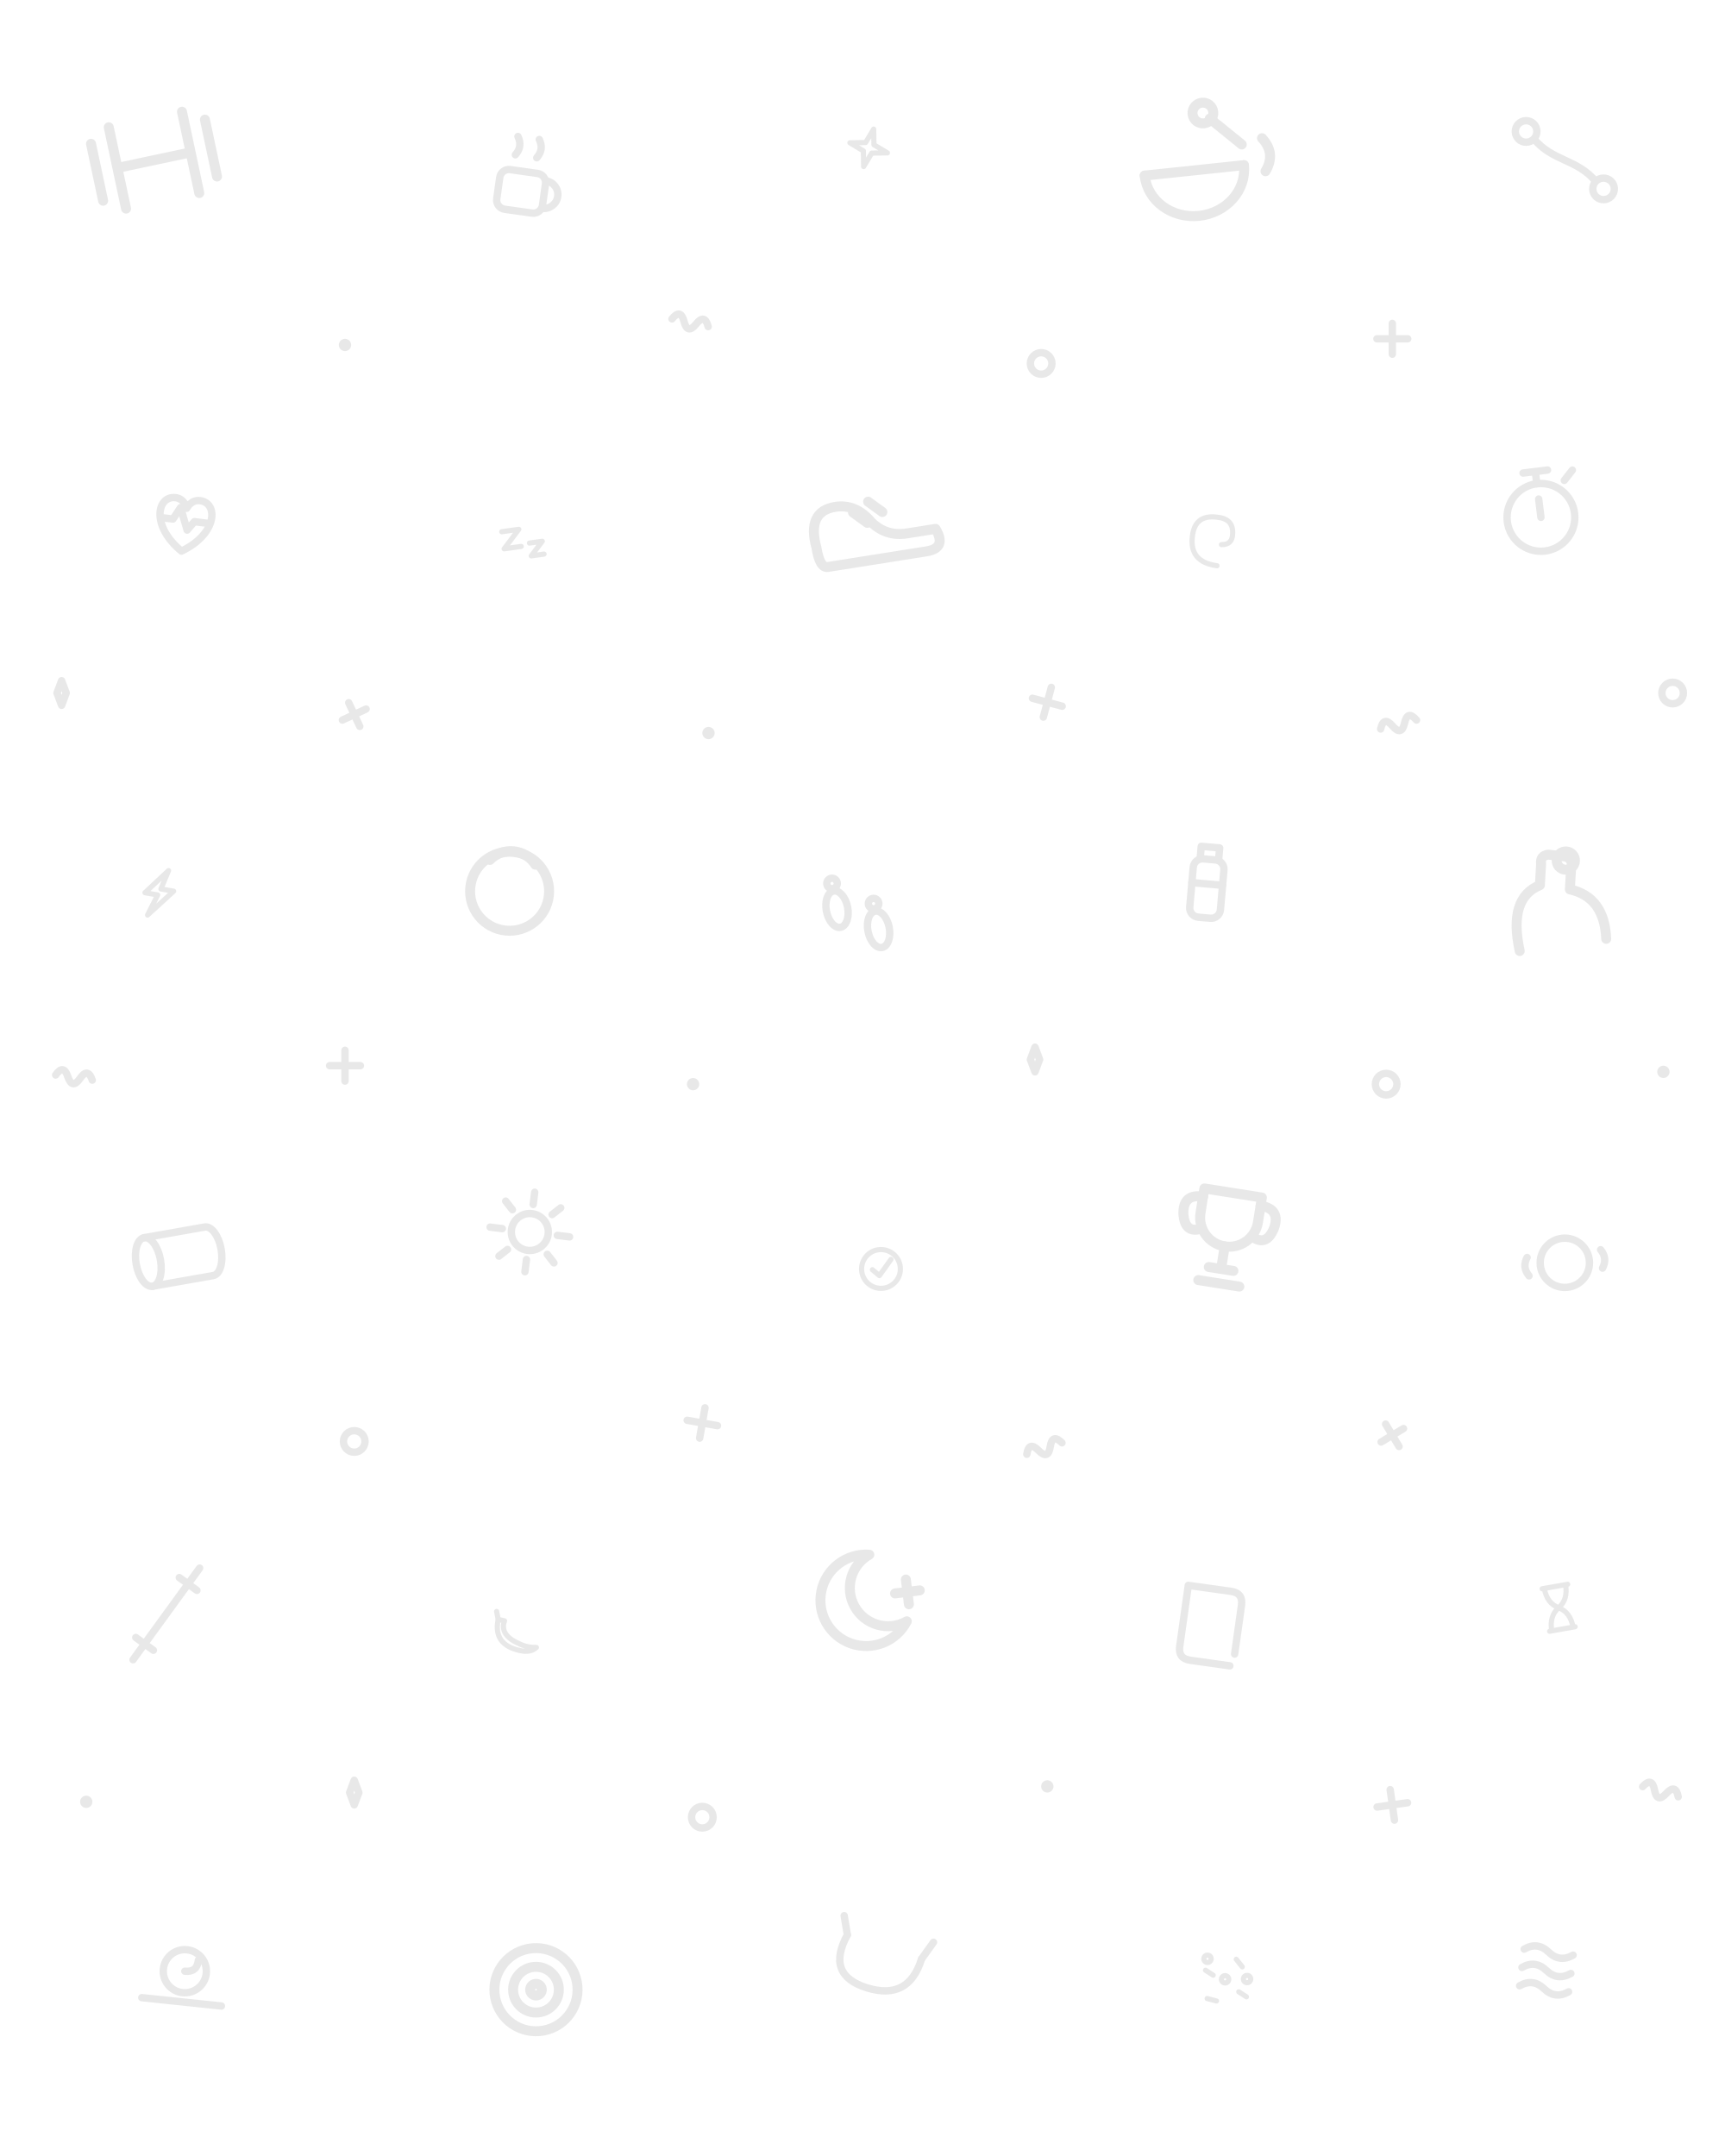
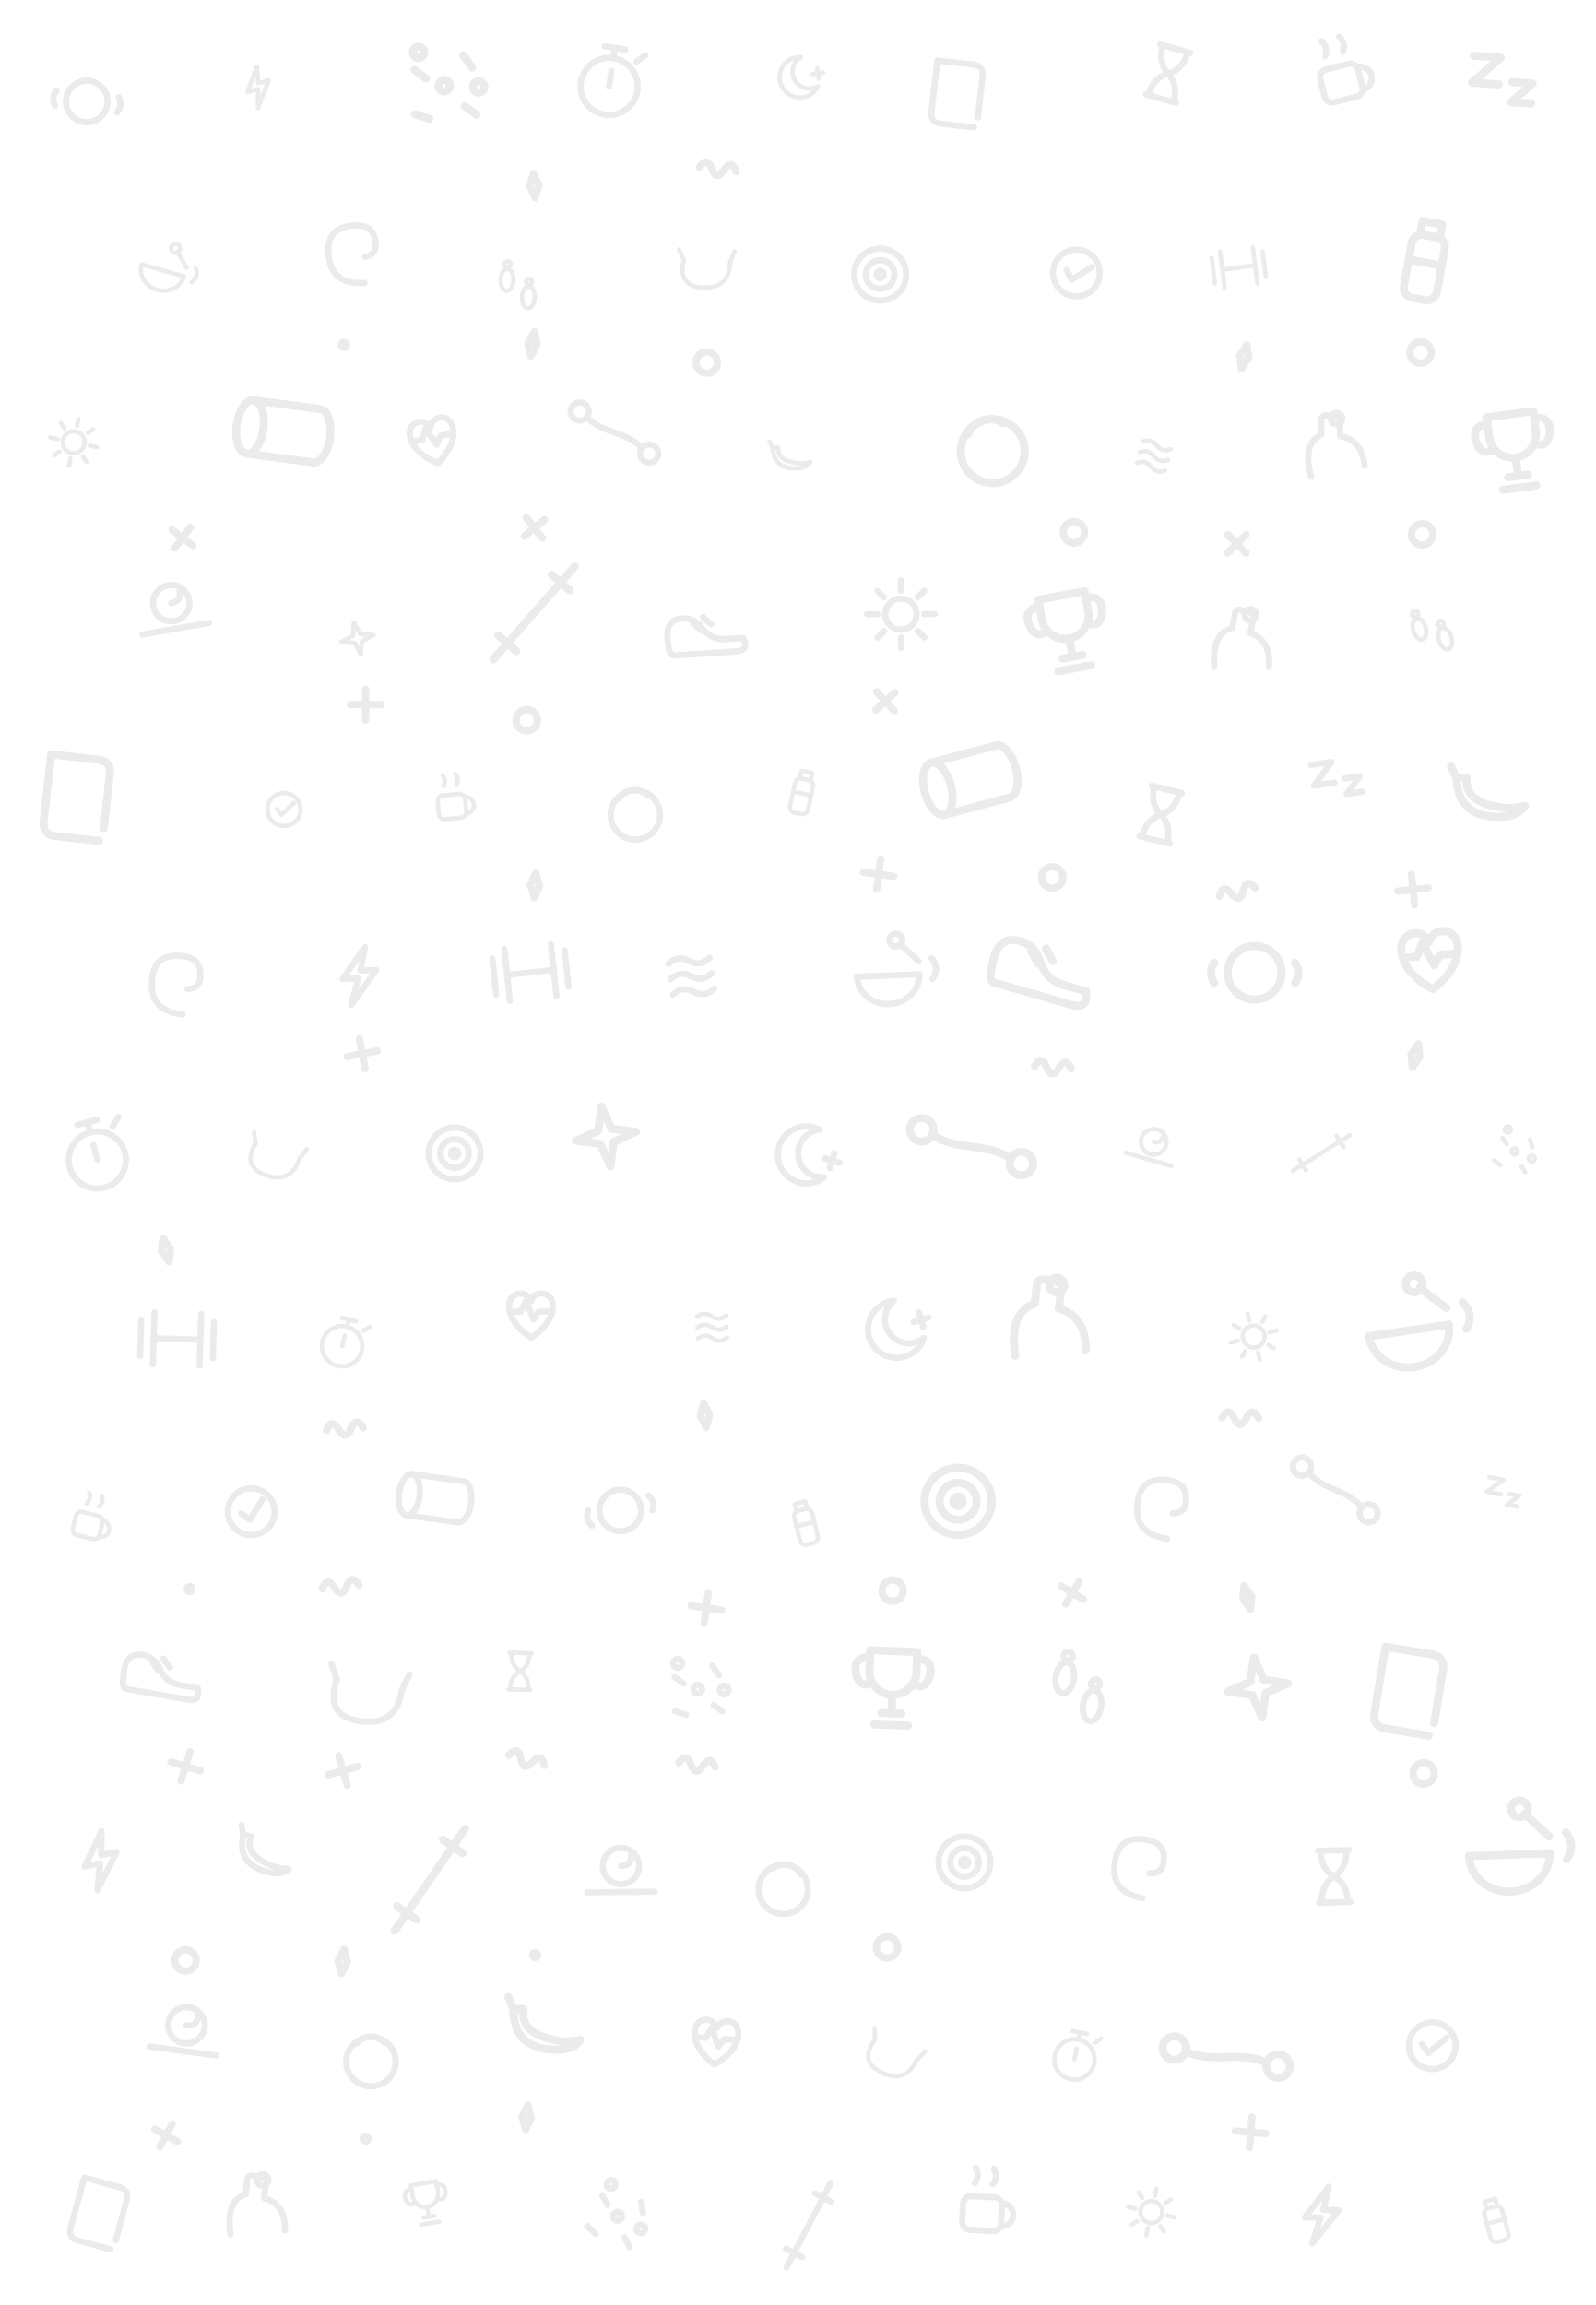
- <svg xmlns="http://www.w3.org/2000/svg" viewBox="0 0 560 700" width="560" height="700">
-   <g fill="none" stroke="#828282" stroke-width="2.4" stroke-linecap="round" stroke-linejoin="round" opacity="0.18">
-     <g transform="translate(50 52) rotate(-12) scale(1.35)">
-       <path d="M-14 -7 v14 M-9 -10 v20 M9 -10 v20 M14 -7 v14 M-9 0 h18" />
-     </g>
-     <g transform="translate(172 60) rotate(8)">
+ <svg xmlns="http://www.w3.org/2000/svg" viewBox="0 0 522 754" width="522" height="754">
+   <g fill="none" stroke="#828282" stroke-width="2.4" stroke-linecap="round" stroke-linejoin="round" opacity="0.16">
+     <g transform="translate(28.4 33.2) rotate(6.1) scale(0.85)">
+       <circle r="8" />
+       <path d="M-12 -3 q-2 3 0 6 M12 -3 q2 3 0 6" />
+     </g>
+     <g transform="translate(84.8 28.4) rotate(-16.7) scale(0.6)">
+       <path d="M2 -11 l-9 12 h6 l-3 10 l10 -13 h-6 z" />
+     </g>
+     <g transform="translate(145.7 30.2) rotate(-9.2) scale(1.1)">
+       <path d="M-8 -8 l3 3 M7 -10 l2 4 M-10 5 l4 2 M8 8 l-3 -3" />
+       <circle cx="0" cy="-2" r="1.7" />
+       <circle cx="10" cy="0" r="1.7" />
+       <circle cx="-6" cy="-13" r="1.7" />
+     </g>
+     <g transform="translate(199.5 26.6) rotate(8.6) scale(0.85)">
+       <circle cx="0" cy="2" r="11" />
+       <path d="M0 2 v-6 M0 -13 v4 M-4 -13 h8 M9 -9 l3 -3" />
+     </g>
+     <g transform="translate(261.1 25.5) rotate(-7.8) scale(0.6)">
+       <path d="M3 -11 a11 11 0 1 0 7 17 a9 9 0 0 1 -7 -17" />
+       <path d="M11 -4 v6 M8 -1 h6" />
+     </g>
+     <g transform="translate(313.9 30.9) rotate(6.5) scale(0.85)">
+       <path d="M-10 -12 h14 q4 0 4 4 v16 M-10 -12 v20 q0 4 4 4 h13" />
+     </g>
+     <g transform="translate(382.1 24.1) rotate(16.0) scale(0.85)">
+       <path d="M-6 -10 h12 M-6 10 h12 M-5 -10 q0 7 5 10 q-5 3 -5 10 M5 -10 q0 7 -5 10 q5 3 5 10" />
+     </g>
+     <g transform="translate(440.3 24.6) rotate(-14.0) scale(0.85)">
      <rect x="-10" y="-4" width="15" height="13" rx="3" />
      <path d="M5 -2 a4.5 4.5 0 0 1 0 9" />
      <path d="M-6 -9 q2 -3 0 -6 M1 -9 q2 -3 0 -6" />
    </g>
-     <g transform="translate(282 48) rotate(15) scale(0.7)">
-       <path d="M0 -9 L2 -2 L9 0 L2 2 L0 9 L-2 2 L-9 0 L-2 -2 Z" />
-     </g>
-     <g transform="translate(388 58) rotate(-6) scale(1.35)">
+     <g transform="translate(491.3 28.8) rotate(4.0) scale(1.1)">
+       <path d="M-9 -9 h8 l-8 8 h8" />
+       <path d="M3 -2 h6 l-6 6 h6" />
+     </g>
+     <g transform="translate(52.9 89.6) rotate(15.7) scale(0.6)">
      <path d="M-12 -2 h24" />
      <path d="M-12 -2 a12 11 0 0 0 24 0" />
      <path d="M5 -14 l7 7" />
      <circle cx="3.5" cy="-15.5" r="2.5" />
      <path d="M17 -8 q3 4 0 8" />
    </g>
-     <g transform="translate(508 52) rotate(10)">
-       <circle cx="-14" cy="-7" r="3.5" />
-       <circle cx="14" cy="7" r="3.5" />
-       <path d="M-11 -5 C -4 1 4 -1 11 5" />
-     </g>
-     <g transform="translate(60 170) rotate(7)">
-       <path d="M0 9 C -11 2 -10 -8 -4 -8 C -1 -8 0 -5 0 -5 C 0 -5 1 -8 4 -8 C 10 -8 11 2 0 9 Z" />
-       <path d="M-8 -1 h4 l2 -4 l3 7 l2 -3 h4" />
-     </g>
-     <g transform="translate(170 178) rotate(-8) scale(0.7)">
-       <path d="M-9 -9 h8 l-8 8 h8" />
-       <path d="M3 -2 h6 l-6 6 h6" />
-     </g>
-     <g transform="translate(284 168) rotate(-9) scale(1.35)">
-       <path d="M-15 5 q-1 -9 6 -9 q5 0 8 5 q3 4 8 4 h7 q2 5 -3 5 h-24 q-2 0 -2 -5" />
-       <path d="M-5 -2 l3 3 M-1 -4 l3 3" />
-     </g>
-     <g transform="translate(396 176) rotate(12) scale(0.7)">
+     <g transform="translate(118.5 83.2) rotate(0.7) scale(0.85)">
      <path d="M1 1 q5 -1 4 -6 q-1 -7 -9 -6 q-10 1 -9 11 q1 12 14 11" />
    </g>
-     <g transform="translate(500 166) rotate(-7)">
-       <circle cx="0" cy="2" r="11" />
-       <path d="M0 2 v-6 M0 -13 v4 M-4 -13 h8 M9 -9 l3 -3" />
-     </g>
-     <g transform="translate(52 290) rotate(10) scale(0.7)">
-       <path d="M2 -11 l-9 12 h6 l-3 10 l10 -13 h-6 z" />
-     </g>
-     <g transform="translate(166 284) rotate(6) scale(1.35)">
-       <circle cy="4" r="9.5" />
-       <path d="M-5.5 -3 a 7 7 0 0 1 11 0" />
-     </g>
-     <g transform="translate(278 296) rotate(-11)">
+     <g transform="translate(169.4 92.9) rotate(2.3) scale(0.6)">
      <ellipse cx="-6" cy="-2" rx="3.5" ry="6" />
      <circle cx="-6" cy="-10.5" r="1.7" />
      <ellipse cx="6" cy="7" rx="3.5" ry="6" />
      <circle cx="6" cy="-1.5" r="1.7" />
    </g>
-     <g transform="translate(392 286) rotate(5)">
+     <g transform="translate(231.2 87.9) rotate(-5.9) scale(0.6)">
+       <path d="M-12 -6 q-5 14 9 16 q14 2 16 -12" />
+       <path d="M-12 -6 l-2 -6 M13 -2 l3 -6" />
+     </g>
+     <g transform="translate(287.9 89.8) rotate(-7.4) scale(0.85)">
+       <circle r="10" />
+       <circle r="5.5" />
+       <circle r="1.4" />
+     </g>
+     <g transform="translate(352.1 89.3) rotate(17.8) scale(0.85)">
+       <circle r="9" />
+       <path d="M-4 0 l3 3 l6 -7" />
+     </g>
+     <g transform="translate(405.2 87.5) rotate(-7.3) scale(0.6)">
+       <path d="M-14 -7 v14 M-9 -10 v20 M9 -10 v20 M14 -7 v14 M-9 0 h18" />
+     </g>
+     <g transform="translate(466.4 84.8) rotate(10.3) scale(1.1)">
      <rect x="-5" y="-7" width="10" height="19" rx="3" />
      <path d="M-3 -7 v-4 h6 v4 M-5 1 h10" />
    </g>
-     <g transform="translate(506 292) rotate(-8) scale(1.35)">
+     <g transform="translate(24.1 144.7) rotate(11.6) scale(0.6)">
+       <circle r="6" />
+       <path d="M0 -13 v4 M0 9 v4 M-13 0 h4 M9 0 h4 M-9 -9 l2.5 2.5 M6.5 6.5 l2.5 2.5 M-9 9 l2.5 -2.5 M6.5 -6.5 l2.5 -2.5" />
+     </g>
+     <g transform="translate(92.7 141.1) rotate(7.5) scale(1.1)">
+       <ellipse cx="-10" cy="0" rx="4" ry="8" />
+       <path d="M-10 -8 h20 a4 8 0 0 1 0 16 h-20" />
+     </g>
+     <g transform="translate(141.7 144.0) rotate(-12.1) scale(0.85)">
+       <path d="M0 9 C -11 2 -10 -8 -4 -8 C -1 -8 0 -5 0 -5 C 0 -5 1 -8 4 -8 C 10 -8 11 2 0 9 Z" />
+       <path d="M-8 -1 h4 l2 -4 l3 7 l2 -3 h4" />
+     </g>
+     <g transform="translate(201.0 141.5) rotate(4.6) scale(0.85)">
+       <circle cx="-14" cy="-7" r="3.5" />
+       <circle cx="14" cy="7" r="3.5" />
+       <path d="M-11 -5 C -4 1 4 -1 11 5" />
+     </g>
+     <g transform="translate(258.9 148.5) rotate(-3.9) scale(0.6)">
+       <path d="M-10 -4 q0 12 13 12 q5 0 7 -3 q-4 1 -8 0 q-10 -2 -9 -9 z" />
+       <path d="M-10 -4 l-1.5 -3.5" />
+     </g>
+     <g transform="translate(323.4 143.4) rotate(-17.7) scale(1.1)">
+       <circle cy="4" r="9.5" />
+       <path d="M-5.5 -3 a 7 7 0 0 1 11 0" />
+     </g>
+     <g transform="translate(378.6 149.5) rotate(14.7) scale(0.6)">
+       <path d="M-10 -6 q4 -3 8 0 t8 0 M-10 0 q4 -3 8 0 t8 0 M-10 6 q4 -3 8 0 t8 0" />
+     </g>
+     <g transform="translate(436.2 144.9) rotate(-11.4) scale(0.85)">
      <path d="M-11 11 q-1 -13 7 -15 l1 -5 q0 -2 2 -2 l4 1 q2 1 1 3 l-1 5 q8 3 7 13" />
      <circle cx="3" cy="-9" r="2.2" />
    </g>
-     <g transform="translate(58 408) rotate(-10)">
-       <ellipse cx="-10" cy="0" rx="4" ry="8" />
-       <path d="M-10 -8 h20 a4 8 0 0 1 0 16 h-20" />
-     </g>
-     <g transform="translate(172 400) rotate(7)">
-       <circle r="6" />
-       <path d="M0 -13 v4 M0 9 v4 M-13 0 h4 M9 0 h4 M-9 -9 l2.5 2.5 M6.5 6.5 l2.5 2.5 M-9 9 l2.5 -2.5 M6.5 -6.5 l2.5 -2.5" />
-     </g>
-     <g transform="translate(286 412) rotate(-5) scale(0.7)">
-       <circle r="9" />
-       <path d="M-4 0 l3 3 l6 -7" />
-     </g>
-     <g transform="translate(398 402) rotate(9) scale(1.35)">
+     <g transform="translate(495.5 147.5) rotate(-7.5) scale(1.1)">
      <path d="M-7 -11 h14 v6 a7 7 0 0 1 -14 0 z" />
      <path d="M-7 -9 q-5 0 -4 5 q1 4 4 3 M7 -9 q5 0 4 5 q-1 4 -4 3" />
      <path d="M0 2 v5 M-5 11 h10 M-3 7.5 h6" />
    </g>
-     <g transform="translate(508 410) rotate(-6)">
-       <circle r="8" />
-       <path d="M-12 -3 q-2 3 0 6 M12 -3 q2 3 0 6" />
-     </g>
-     <g transform="translate(54 524) rotate(-9)">
-       <path d="M-13 13 L13 -13 M-11 6 l5 5 M6 -11 l5 5" />
-     </g>
-     <g transform="translate(168 530) rotate(12) scale(0.7)">
-       <path d="M-10 -4 q0 12 13 12 q5 0 7 -3 q-4 1 -8 0 q-10 -2 -9 -9 z" />
-       <path d="M-10 -4 l-1.5 -3.5" />
-     </g>
-     <g transform="translate(280 520) rotate(-7) scale(1.35)">
-       <path d="M3 -11 a11 11 0 1 0 7 17 a9 9 0 0 1 -7 -17" />
-       <path d="M11 -4 v6 M8 -1 h6" />
-     </g>
-     <g transform="translate(394 528) rotate(8)">
-       <path d="M-10 -12 h14 q4 0 4 4 v16 M-10 -12 v20 q0 4 4 4 h13" />
-     </g>
-     <g transform="translate(506 522) rotate(-10) scale(0.7)">
-       <path d="M-6 -10 h12 M-6 10 h12 M-5 -10 q0 7 5 10 q-5 3 -5 10 M5 -10 q0 7 -5 10 q5 3 5 10" />
-     </g>
-     <g transform="translate(60 640) rotate(6)">
+     <g transform="translate(56.0 197.3) rotate(-10.0) scale(0.85)">
      <circle r="7" />
      <path d="M0 0 q4 0 4 -4" />
      <path d="M-13 10 h26" />
    </g>
-     <g transform="translate(174 646) rotate(-5) scale(1.35)">
+     <g transform="translate(116.9 208.9) rotate(-12.1) scale(0.6)">
+       <path d="M0 -9 L2 -2 L9 0 L2 2 L0 9 L-2 2 L-9 0 L-2 -2 Z" />
+     </g>
+     <g transform="translate(174.7 200.5) rotate(-3.8) scale(1.1)">
+       <path d="M-13 13 L13 -13 M-11 6 l5 5 M6 -11 l5 5" />
+     </g>
+     <g transform="translate(231.0 205.2) rotate(-3.7) scale(0.85)">
+       <path d="M-15 5 q-1 -9 6 -9 q5 0 8 5 q3 4 8 4 h7 q2 5 -3 5 h-24 q-2 0 -2 -5" />
+       <path d="M-5 -2 l3 3 M-1 -4 l3 3" />
+     </g>
+     <g transform="translate(294.7 200.9) rotate(-0.2) scale(0.85)">
+       <circle r="6" />
+       <path d="M0 -13 v4 M0 9 v4 M-13 0 h4 M9 0 h4 M-9 -9 l2.5 2.5 M6.5 6.5 l2.5 2.5 M-9 9 l2.5 -2.5 M6.5 -6.5 l2.5 -2.5" />
+     </g>
+     <g transform="translate(349.4 206.7) rotate(-10.5) scale(1.1)">
+       <path d="M-7 -11 h14 v6 a7 7 0 0 1 -14 0 z" />
+       <path d="M-7 -9 q-5 0 -4 5 q1 4 4 3 M7 -9 q5 0 4 5 q-1 4 -4 3" />
+       <path d="M0 2 v5 M-5 11 h10 M-3 7.5 h6" />
+     </g>
+     <g transform="translate(406.5 208.8) rotate(-0.3) scale(0.85)">
+       <path d="M-11 11 q-1 -13 7 -15 l1 -5 q0 -2 2 -2 l4 1 q2 1 1 3 l-1 5 q8 3 7 13" />
+       <circle cx="3" cy="-9" r="2.2" />
+     </g>
+     <g transform="translate(468.1 205.9) rotate(-16.1) scale(0.6)">
+       <ellipse cx="-6" cy="-2" rx="3.5" ry="6" />
+       <circle cx="-6" cy="-10.5" r="1.7" />
+       <ellipse cx="6" cy="7" rx="3.5" ry="6" />
+       <circle cx="6" cy="-1.5" r="1.7" />
+     </g>
+     <g transform="translate(26.2 261.1) rotate(6.4) scale(1.1)">
+       <path d="M-10 -12 h14 q4 0 4 4 v16 M-10 -12 v20 q0 4 4 4 h13" />
+     </g>
+     <g transform="translate(92.9 264.8) rotate(4.7) scale(0.6)">
+       <circle r="9" />
+       <path d="M-4 0 l3 3 l6 -7" />
+     </g>
+     <g transform="translate(149.2 262.2) rotate(-5.4) scale(0.6)">
+       <rect x="-10" y="-4" width="15" height="13" rx="3" />
+       <path d="M5 -2 a4.5 4.5 0 0 1 0 9" />
+       <path d="M-6 -9 q2 -3 0 -6 M1 -9 q2 -3 0 -6" />
+     </g>
+     <g transform="translate(207.5 263.2) rotate(-5.4) scale(0.85)">
+       <circle cy="4" r="9.5" />
+       <path d="M-5.5 -3 a 7 7 0 0 1 11 0" />
+     </g>
+     <g transform="translate(262.5 259.0) rotate(12.4) scale(0.6)">
+       <rect x="-5" y="-7" width="10" height="19" rx="3" />
+       <path d="M-3 -7 v-4 h6 v4 M-5 1 h10" />
+     </g>
+     <g transform="translate(317.4 255.2) rotate(-14.9) scale(1.1)">
+       <ellipse cx="-10" cy="0" rx="4" ry="8" />
+       <path d="M-10 -8 h20 a4 8 0 0 1 0 16 h-20" />
+     </g>
+     <g transform="translate(379.7 266.5) rotate(13.7) scale(0.85)">
+       <path d="M-6 -10 h12 M-6 10 h12 M-5 -10 q0 7 5 10 q-5 3 -5 10 M5 -10 q0 7 -5 10 q5 3 5 10" />
+     </g>
+     <g transform="translate(437.5 256.7) rotate(-8.2) scale(0.85)">
+       <path d="M-9 -9 h8 l-8 8 h8" />
+       <path d="M3 -2 h6 l-6 6 h6" />
+     </g>
+     <g transform="translate(487.6 258.5) rotate(-2.1) scale(1.1)">
+       <path d="M-10 -4 q0 12 13 12 q5 0 7 -3 q-4 1 -8 0 q-10 -2 -9 -9 z" />
+       <path d="M-10 -4 l-1.5 -3.5" />
+     </g>
+     <g transform="translate(60.6 322.5) rotate(10.3) scale(0.85)">
+       <path d="M1 1 q5 -1 4 -6 q-1 -7 -9 -6 q-10 1 -9 11 q1 12 14 11" />
+     </g>
+     <g transform="translate(118.0 319.2) rotate(-2.0) scale(0.85)">
+       <path d="M2 -11 l-9 12 h6 l-3 10 l10 -13 h-6 z" />
+     </g>
+     <g transform="translate(173.5 318.1) rotate(-6.1) scale(0.85)">
+       <path d="M-14 -7 v14 M-9 -10 v20 M9 -10 v20 M14 -7 v14 M-9 0 h18" />
+     </g>
+     <g transform="translate(227.8 319.1) rotate(-8.4) scale(0.85)">
+       <path d="M-10 -6 q4 -3 8 0 t8 0 M-10 0 q4 -3 8 0 t8 0 M-10 6 q4 -3 8 0 t8 0" />
+     </g>
+     <g transform="translate(290.6 320.8) rotate(-2.3) scale(0.85)">
+       <path d="M-12 -2 h24" />
+       <path d="M-12 -2 a12 11 0 0 0 24 0" />
+       <path d="M5 -14 l7 7" />
+       <circle cx="3.5" cy="-15.5" r="2.5" />
+       <path d="M17 -8 q3 4 0 8" />
+     </g>
+     <g transform="translate(342.0 314.8) rotate(16.0) scale(1.1)">
+       <path d="M-15 5 q-1 -9 6 -9 q5 0 8 5 q3 4 8 4 h7 q2 5 -3 5 h-24 q-2 0 -2 -5" />
+       <path d="M-5 -2 l3 3 M-1 -4 l3 3" />
+     </g>
+     <g transform="translate(410.4 318.2) rotate(0.1) scale(1.1)">
+       <circle r="8" />
+       <path d="M-12 -3 q-2 3 0 6 M12 -3 q2 3 0 6" />
+     </g>
+     <g transform="translate(467.9 313.7) rotate(-4.7) scale(1.1)">
+       <path d="M0 9 C -11 2 -10 -8 -4 -8 C -1 -8 0 -5 0 -5 C 0 -5 1 -8 4 -8 C 10 -8 11 2 0 9 Z" />
+       <path d="M-8 -1 h4 l2 -4 l3 7 l2 -3 h4" />
+     </g>
+     <g transform="translate(31.4 377.8) rotate(-14.6) scale(0.85)">
+       <circle cx="0" cy="2" r="11" />
+       <path d="M0 2 v-6 M0 -13 v4 M-4 -13 h8 M9 -9 l3 -3" />
+     </g>
+     <g transform="translate(90.0 378.9) rotate(10.7) scale(0.6)">
+       <path d="M-12 -6 q-5 14 9 16 q14 2 16 -12" />
+       <path d="M-12 -6 l-2 -6 M13 -2 l3 -6" />
+     </g>
+     <g transform="translate(148.7 377.3) rotate(-11.6) scale(0.85)">
      <circle r="10" />
      <circle r="5.5" />
      <circle r="1.4" />
    </g>
-     <g transform="translate(286 636) rotate(9)">
-       <path d="M-12 -6 q-5 14 9 16 q14 2 16 -12" />
-       <path d="M-12 -6 l-2 -6 M13 -2 l3 -6" />
-     </g>
-     <g transform="translate(398 644) rotate(-12) scale(0.7)">
+     <g transform="translate(198.2 371.7) rotate(-8.5) scale(1.1)">
+       <path d="M0 -9 L2 -2 L9 0 L2 2 L0 9 L-2 2 L-9 0 L-2 -2 Z" />
+     </g>
+     <g transform="translate(263.0 377.7) rotate(17.2) scale(0.85)">
+       <path d="M3 -11 a11 11 0 1 0 7 17 a9 9 0 0 1 -7 -17" />
+       <path d="M11 -4 v6 M8 -1 h6" />
+     </g>
+     <g transform="translate(317.8 375.1) rotate(-7.8) scale(1.1)">
+       <circle cx="-14" cy="-7" r="3.5" />
+       <circle cx="14" cy="7" r="3.5" />
+       <path d="M-11 -5 C -4 1 4 -1 11 5" />
+     </g>
+     <g transform="translate(377.4 373.5) rotate(16.0) scale(0.6)">
+       <circle r="7" />
+       <path d="M0 0 q4 0 4 -4" />
+       <path d="M-13 10 h26" />
+     </g>
+     <g transform="translate(432.2 377.2) rotate(13.0) scale(0.6)">
+       <path d="M-13 13 L13 -13 M-11 6 l5 5 M6 -11 l5 5" />
+     </g>
+     <g transform="translate(495.2 377.8) rotate(11.2) scale(0.6)">
      <path d="M-8 -8 l3 3 M7 -10 l2 4 M-10 5 l4 2 M8 8 l-3 -3" />
      <circle cx="0" cy="-2" r="1.7" />
      <circle cx="10" cy="0" r="1.7" />
      <circle cx="-6" cy="-13" r="1.7" />
    </g>
-     <g transform="translate(504 640) rotate(7)">
+     <g transform="translate(57.9 438.0) rotate(1.8) scale(0.85)">
+       <path d="M-14 -7 v14 M-9 -10 v20 M9 -10 v20 M14 -7 v14 M-9 0 h18" />
+     </g>
+     <g transform="translate(112.2 439.2) rotate(14.5) scale(0.6)">
+       <circle cx="0" cy="2" r="11" />
+       <path d="M0 2 v-6 M0 -13 v4 M-4 -13 h8 M9 -9 l3 -3" />
+     </g>
+     <g transform="translate(173.7 429.9) rotate(-0.0) scale(0.85)">
+       <path d="M0 9 C -11 2 -10 -8 -4 -8 C -1 -8 0 -5 0 -5 C 0 -5 1 -8 4 -8 C 10 -8 11 2 0 9 Z" />
+       <path d="M-8 -1 h4 l2 -4 l3 7 l2 -3 h4" />
+     </g>
+     <g transform="translate(234.1 434.1) rotate(-2.1) scale(0.6)">
      <path d="M-10 -6 q4 -3 8 0 t8 0 M-10 0 q4 -3 8 0 t8 0 M-10 6 q4 -3 8 0 t8 0" />
    </g>
-     <circle cx="112" cy="112" r="2" fill="#828282" stroke="none" />
-     <g transform="translate(225 105) rotate(12)">
-       <path d="M-7 0 q2 -4 4 0 t4 0 t4 0" />
-     </g>
-     <circle cx="338" cy="118" r="3.5" />
-     <g transform="translate(452 110)">
-       <path d="M0 -5 v10 M-5 0 h10" />
-     </g>
-     <g transform="translate(20 225)">
-       <path d="M0 -4 L1.5 0 L0 4 L-1.5 0 Z" />
-     </g>
-     <g transform="translate(115 232) rotate(20)">
+     <g transform="translate(292.6 435.2) rotate(-16.4) scale(0.85)">
+       <path d="M3 -11 a11 11 0 1 0 7 17 a9 9 0 0 1 -7 -17" />
+       <path d="M11 -4 v6 M8 -1 h6" />
+     </g>
+     <g transform="translate(343.2 430.5) rotate(-4.5) scale(1.1)">
+       <path d="M-11 11 q-1 -13 7 -15 l1 -5 q0 -2 2 -2 l4 1 q2 1 1 3 l-1 5 q8 3 7 13" />
+       <circle cx="3" cy="-9" r="2.2" />
+     </g>
+     <g transform="translate(410.1 437.2) rotate(-14.9) scale(0.6)">
+       <circle r="6" />
+       <path d="M0 -13 v4 M0 9 v4 M-13 0 h4 M9 0 h4 M-9 -9 l2.5 2.5 M6.5 6.5 l2.5 2.5 M-9 9 l2.5 -2.5 M6.5 -6.5 l2.5 -2.5" />
+     </g>
+     <g transform="translate(461.2 437.4) rotate(-8.3) scale(1.1)">
+       <path d="M-12 -2 h24" />
+       <path d="M-12 -2 a12 11 0 0 0 24 0" />
+       <path d="M5 -14 l7 7" />
+       <circle cx="3.5" cy="-15.5" r="2.5" />
+       <path d="M17 -8 q3 4 0 8" />
+     </g>
+     <g transform="translate(30.5 497.9) rotate(14.0) scale(0.6)">
+       <rect x="-10" y="-4" width="15" height="13" rx="3" />
+       <path d="M5 -2 a4.5 4.5 0 0 1 0 9" />
+       <path d="M-6 -9 q2 -3 0 -6 M1 -9 q2 -3 0 -6" />
+     </g>
+     <g transform="translate(82.2 494.5) rotate(-9.4) scale(0.85)">
+       <circle r="9" />
+       <path d="M-4 0 l3 3 l6 -7" />
+     </g>
+     <g transform="translate(142.3 490.1) rotate(7.9) scale(0.85)">
+       <ellipse cx="-10" cy="0" rx="4" ry="8" />
+       <path d="M-10 -8 h20 a4 8 0 0 1 0 16 h-20" />
+     </g>
+     <g transform="translate(202.9 494.1) rotate(-14.1) scale(0.85)">
+       <circle r="8" />
+       <path d="M-12 -3 q-2 3 0 6 M12 -3 q2 3 0 6" />
+     </g>
+     <g transform="translate(263.3 498.0) rotate(-13.8) scale(0.6)">
+       <rect x="-5" y="-7" width="10" height="19" rx="3" />
+       <path d="M-3 -7 v-4 h6 v4 M-5 1 h10" />
+     </g>
+     <g transform="translate(313.4 491.1) rotate(-9.4) scale(1.1)">
+       <circle r="10" />
+       <circle r="5.5" />
+       <circle r="1.4" />
+     </g>
+     <g transform="translate(382.9 494.0) rotate(12.2) scale(0.85)">
+       <path d="M1 1 q5 -1 4 -6 q-1 -7 -9 -6 q-10 1 -9 11 q1 12 14 11" />
+     </g>
+     <g transform="translate(436.8 487.4) rotate(8.4) scale(0.85)">
+       <circle cx="-14" cy="-7" r="3.5" />
+       <circle cx="14" cy="7" r="3.5" />
+       <path d="M-11 -5 C -4 1 4 -1 11 5" />
+     </g>
+     <g transform="translate(491.5 489.5) rotate(10.3) scale(0.6)">
+       <path d="M-9 -9 h8 l-8 8 h8" />
+       <path d="M3 -2 h6 l-6 6 h6" />
+     </g>
+     <g transform="translate(53.7 546.0) rotate(9.8) scale(0.85)">
+       <path d="M-15 5 q-1 -9 6 -9 q5 0 8 5 q3 4 8 4 h7 q2 5 -3 5 h-24 q-2 0 -2 -5" />
+       <path d="M-5 -2 l3 3 M-1 -4 l3 3" />
+     </g>
+     <g transform="translate(120.4 554.5) rotate(-0.2) scale(0.85)">
+       <path d="M-12 -6 q-5 14 9 16 q14 2 16 -12" />
+       <path d="M-12 -6 l-2 -6 M13 -2 l3 -6" />
+     </g>
+     <g transform="translate(170.1 546.7) rotate(1.9) scale(0.6)">
+       <path d="M-6 -10 h12 M-6 10 h12 M-5 -10 q0 7 5 10 q-5 3 -5 10 M5 -10 q0 7 -5 10 q5 3 5 10" />
+     </g>
+     <g transform="translate(228.5 554.2) rotate(-9.3) scale(0.85)">
+       <path d="M-8 -8 l3 3 M7 -10 l2 4 M-10 5 l4 2 M8 8 l-3 -3" />
+       <circle cx="0" cy="-2" r="1.7" />
+       <circle cx="10" cy="0" r="1.7" />
+       <circle cx="-6" cy="-13" r="1.7" />
+     </g>
+     <g transform="translate(291.9 552.2) rotate(2.0) scale(1.1)">
+       <path d="M-7 -11 h14 v6 a7 7 0 0 1 -14 0 z" />
+       <path d="M-7 -9 q-5 0 -4 5 q1 4 4 3 M7 -9 q5 0 4 5 q-1 4 -4 3" />
+       <path d="M0 2 v5 M-5 11 h10 M-3 7.5 h6" />
+     </g>
+     <g transform="translate(353.1 551.3) rotate(8.8) scale(0.85)">
+       <ellipse cx="-6" cy="-2" rx="3.5" ry="6" />
+       <circle cx="-6" cy="-10.5" r="1.7" />
+       <ellipse cx="6" cy="7" rx="3.5" ry="6" />
+       <circle cx="6" cy="-1.5" r="1.7" />
+     </g>
+     <g transform="translate(411.5 552.0) rotate(-7.8) scale(1.1)">
+       <path d="M0 -9 L2 -2 L9 0 L2 2 L0 9 L-2 2 L-9 0 L-2 -2 Z" />
+     </g>
+     <g transform="translate(461.9 553.5) rotate(9.4) scale(1.1)">
+       <path d="M-10 -12 h14 q4 0 4 4 v16 M-10 -12 v20 q0 4 4 4 h13" />
+     </g>
+     <g transform="translate(33.4 608.5) rotate(-11.4) scale(0.85)">
+       <path d="M2 -11 l-9 12 h6 l-3 10 l10 -13 h-6 z" />
+     </g>
+     <g transform="translate(87.1 605.3) rotate(12.7) scale(0.85)">
+       <path d="M-10 -4 q0 12 13 12 q5 0 7 -3 q-4 1 -8 0 q-10 -2 -9 -9 z" />
+       <path d="M-10 -4 l-1.5 -3.5" />
+     </g>
+     <g transform="translate(140.6 614.9) rotate(-10.4) scale(1.1)">
+       <path d="M-13 13 L13 -13 M-11 6 l5 5 M6 -11 l5 5" />
+     </g>
+     <g transform="translate(203.1 610.4) rotate(-0.6) scale(0.85)">
+       <circle r="7" />
+       <path d="M0 0 q4 0 4 -4" />
+       <path d="M-13 10 h26" />
+     </g>
+     <g transform="translate(256.9 614.7) rotate(11.9) scale(0.85)">
+       <circle cy="4" r="9.5" />
+       <path d="M-5.5 -3 a 7 7 0 0 1 11 0" />
+     </g>
+     <g transform="translate(315.5 609.2) rotate(9.4) scale(0.85)">
+       <circle r="10" />
+       <circle r="5.5" />
+       <circle r="1.4" />
+     </g>
+     <g transform="translate(375.4 611.7) rotate(15.5) scale(0.85)">
+       <path d="M1 1 q5 -1 4 -6 q-1 -7 -9 -6 q-10 1 -9 11 q1 12 14 11" />
+     </g>
+     <g transform="translate(436.4 613.8) rotate(-1.4) scale(0.85)">
+       <path d="M-6 -10 h12 M-6 10 h12 M-5 -10 q0 7 5 10 q-5 3 -5 10 M5 -10 q0 7 -5 10 q5 3 5 10" />
+     </g>
+     <g transform="translate(493.8 608.9) rotate(-2.1) scale(1.1)">
+       <path d="M-12 -2 h24" />
+       <path d="M-12 -2 a12 11 0 0 0 24 0" />
+       <path d="M5 -14 l7 7" />
+       <circle cx="3.5" cy="-15.5" r="2.5" />
+       <path d="M17 -8 q3 4 0 8" />
+     </g>
+     <g transform="translate(61.0 662.5) rotate(7.7) scale(0.85)">
+       <circle r="7" />
+       <path d="M0 0 q4 0 4 -4" />
+       <path d="M-13 10 h26" />
+     </g>
+     <g transform="translate(121.3 671.0) rotate(-0.7) scale(0.85)">
+       <circle cy="4" r="9.5" />
+       <path d="M-5.5 -3 a 7 7 0 0 1 11 0" />
+     </g>
+     <g transform="translate(178.9 661.7) rotate(0.6) scale(1.1)">
+       <path d="M-10 -4 q0 12 13 12 q5 0 7 -3 q-4 1 -8 0 q-10 -2 -9 -9 z" />
+       <path d="M-10 -4 l-1.5 -3.5" />
+     </g>
+     <g transform="translate(234.2 667.7) rotate(4.0) scale(0.85)">
+       <path d="M0 9 C -11 2 -10 -8 -4 -8 C -1 -8 0 -5 0 -5 C 0 -5 1 -8 4 -8 C 10 -8 11 2 0 9 Z" />
+       <path d="M-8 -1 h4 l2 -4 l3 7 l2 -3 h4" />
+     </g>
+     <g transform="translate(292.0 672.8) rotate(17.3) scale(0.6)">
+       <path d="M-12 -6 q-5 14 9 16 q14 2 16 -12" />
+       <path d="M-12 -6 l-2 -6 M13 -2 l3 -6" />
+     </g>
+     <g transform="translate(351.7 672.5) rotate(11.2) scale(0.6)">
+       <circle cx="0" cy="2" r="11" />
+       <path d="M0 2 v-6 M0 -13 v4 M-4 -13 h8 M9 -9 l3 -3" />
+     </g>
+     <g transform="translate(401.1 672.9) rotate(-16.7) scale(1.1)">
+       <circle cx="-14" cy="-7" r="3.5" />
+       <circle cx="14" cy="7" r="3.5" />
+       <path d="M-11 -5 C -4 1 4 -1 11 5" />
+     </g>
+     <g transform="translate(468.5 669.2) rotate(9.9) scale(0.85)">
+       <circle r="9" />
+       <path d="M-4 0 l3 3 l6 -7" />
+     </g>
+     <g transform="translate(33.1 724.4) rotate(15.2) scale(0.85)">
+       <path d="M-10 -12 h14 q4 0 4 4 v16 M-10 -12 v20 q0 4 4 4 h13" />
+     </g>
+     <g transform="translate(84.0 720.9) rotate(-4.5) scale(0.85)">
+       <path d="M-11 11 q-1 -13 7 -15 l1 -5 q0 -2 2 -2 l4 1 q2 1 1 3 l-1 5 q8 3 7 13" />
+       <circle cx="3" cy="-9" r="2.2" />
+     </g>
+     <g transform="translate(139.6 720.7) rotate(-9.4) scale(0.6)">
+       <path d="M-7 -11 h14 v6 a7 7 0 0 1 -14 0 z" />
+       <path d="M-7 -9 q-5 0 -4 5 q1 4 4 3 M7 -9 q5 0 4 5 q-1 4 -4 3" />
+       <path d="M0 2 v5 M-5 11 h10 M-3 7.5 h6" />
+     </g>
+     <g transform="translate(201.5 726.6) rotate(17.1) scale(0.85)">
+       <path d="M-8 -8 l3 3 M7 -10 l2 4 M-10 5 l4 2 M8 8 l-3 -3" />
+       <circle cx="0" cy="-2" r="1.7" />
+       <circle cx="10" cy="0" r="1.7" />
+       <circle cx="-6" cy="-13" r="1.7" />
+     </g>
+     <g transform="translate(264.5 727.9) rotate(-17.4) scale(0.85)">
+       <path d="M-13 13 L13 -13 M-11 6 l5 5 M6 -11 l5 5" />
+     </g>
+     <g transform="translate(323.5 722.1) rotate(3.3) scale(0.85)">
+       <rect x="-10" y="-4" width="15" height="13" rx="3" />
+       <path d="M5 -2 a4.5 4.5 0 0 1 0 9" />
+       <path d="M-6 -9 q2 -3 0 -6 M1 -9 q2 -3 0 -6" />
+     </g>
+     <g transform="translate(376.6 723.6) rotate(12.3) scale(0.6)">
+       <circle r="6" />
+       <path d="M0 -13 v4 M0 9 v4 M-13 0 h4 M9 0 h4 M-9 -9 l2.5 2.5 M6.5 6.5 l2.5 2.5 M-9 9 l2.5 -2.5 M6.5 -6.5 l2.5 -2.5" />
+     </g>
+     <g transform="translate(432.8 724.6) rotate(1.1) scale(0.85)">
+       <path d="M2 -11 l-9 12 h6 l-3 10 l10 -13 h-6 z" />
+     </g>
+     <g transform="translate(489.1 726.1) rotate(-15.3) scale(0.6)">
+       <rect x="-5" y="-7" width="10" height="19" rx="3" />
+       <path d="M-3 -7 v-4 h6 v4 M-5 1 h10" />
+     </g>
+     <g transform="translate(174.8 60.7) rotate(-3.9)">
+       <path d="M0 -4 L1.5 0 L0 4 L-1.5 0 Z" />
+     </g>
+     <g transform="translate(235.8 55.5) rotate(6.5)">
+       <path d="M-7 0 q2 -4 4 0 t4 0 t4 0" />
+     </g>
+     <g transform="translate(112.5 112.8) rotate(14.7)">
+       <circle r="2" fill="#828282" stroke="none" />
+     </g>
+     <g transform="translate(174.2 112.5) rotate(8.8)">
+       <path d="M0 -4 L1.5 0 L0 4 L-1.5 0 Z" />
+     </g>
+     <g transform="translate(231.2 118.6) rotate(-5.6)">
+       <circle r="3.5" />
+     </g>
+     <g transform="translate(407.0 116.7) rotate(12.6)">
+       <path d="M0 -4 L1.5 0 L0 4 L-1.5 0 Z" />
+     </g>
+     <g transform="translate(464.7 115.3) rotate(3.3)">
+       <circle r="3.5" />
+     </g>
+     <g transform="translate(59.7 175.9) rotate(-7.9)">
      <path d="M-3 -3 l6 6 M3 -3 l-6 6" />
    </g>
-     <circle cx="230" cy="238" r="2" fill="#828282" stroke="none" />
-     <g transform="translate(340 228) rotate(15)">
-       <path d="M0 -5 v10 M-5 0 h10" />
-     </g>
-     <g transform="translate(455 235) rotate(-14)">
-       <path d="M-7 0 q2 -4 4 0 t4 0 t4 0" />
-     </g>
-     <circle cx="543" cy="225" r="3.5" />
-     <g transform="translate(25 350) rotate(8)">
-       <path d="M-7 0 q2 -4 4 0 t4 0 t4 0" />
-     </g>
-     <g transform="translate(112 346)">
-       <path d="M0 -5 v10 M-5 0 h10" />
-     </g>
-     <circle cx="225" cy="352" r="2" fill="#828282" stroke="none" />
-     <g transform="translate(336 344)">
-       <path d="M0 -4 L1.5 0 L0 4 L-1.5 0 Z" />
-     </g>
-     <circle cx="450" cy="352" r="3.5" />
-     <circle cx="540" cy="348" r="2" fill="#828282" stroke="none" />
-     <circle cx="115" cy="468" r="3.5" />
-     <g transform="translate(228 462) rotate(10)">
-       <path d="M0 -5 v10 M-5 0 h10" />
-     </g>
-     <g transform="translate(340 470) rotate(-18)">
-       <path d="M-7 0 q2 -4 4 0 t4 0 t4 0" />
-     </g>
-     <g transform="translate(452 466) rotate(14)">
+     <g transform="translate(174.8 172.7) rotate(6.0)">
      <path d="M-3 -3 l6 6 M3 -3 l-6 6" />
    </g>
-     <circle cx="28" cy="585" r="2" fill="#828282" stroke="none" />
-     <g transform="translate(115 582)">
-       <path d="M0 -4 L1.5 0 L0 4 L-1.5 0 Z" />
-     </g>
-     <circle cx="228" cy="590" r="3.5" />
-     <circle cx="340" cy="580" r="2" fill="#828282" stroke="none" />
-     <g transform="translate(452 586) rotate(-8)">
-       <path d="M0 -5 v10 M-5 0 h10" />
-     </g>
-     <g transform="translate(540 582) rotate(16)">
-       <path d="M-7 0 q2 -4 4 0 t4 0 t4 0" />
+     <g transform="translate(351.3 174.1) rotate(15.0)">
+       <circle r="3.5" />
+     </g>
+     <g transform="translate(404.6 177.9) rotate(0.2)">
+       <path d="M-3 -3 l6 6 M3 -3 l-6 6" />
+     </g>
+     <g transform="translate(465.2 174.8) rotate(17.6)">
+       <circle r="3.5" />
+     </g>
+     <g transform="translate(119.6 230.5) rotate(0.4)">
+       <path d="M0 -5 v10 M-5 0 h10" />
+     </g>
+     <g transform="translate(172.3 235.6) rotate(4.6)">
+       <circle r="3.5" />
+     </g>
+     <g transform="translate(289.6 229.4) rotate(2.5)">
+       <path d="M-3 -3 l6 6 M3 -3 l-6 6" />
+     </g>
+     <g transform="translate(175.0 289.6) rotate(3.2)">
+       <path d="M0 -4 L1.5 0 L0 4 L-1.5 0 Z" />
+     </g>
+     <g transform="translate(287.4 286.0) rotate(7.6)">
+       <path d="M0 -5 v10 M-5 0 h10" />
+     </g>
+     <g transform="translate(344.2 287.0) rotate(5.4)">
+       <circle r="3.5" />
+     </g>
+     <g transform="translate(405.7 291.6) rotate(-13.1)">
+       <path d="M-7 0 q2 -4 4 0 t4 0 t4 0" />
+     </g>
+     <g transform="translate(462.2 291.0) rotate(-5.8)">
+       <path d="M0 -5 v10 M-5 0 h10" />
+     </g>
+     <g transform="translate(118.5 344.7) rotate(-10.8)">
+       <path d="M0 -5 v10 M-5 0 h10" />
+     </g>
+     <g transform="translate(345.4 349.3) rotate(4.0)">
+       <path d="M-7 0 q2 -4 4 0 t4 0 t4 0" />
+     </g>
+     <g transform="translate(463.0 345.3) rotate(14.5)">
+       <path d="M0 -4 L1.5 0 L0 4 L-1.5 0 Z" />
+     </g>
+     <g transform="translate(54.3 408.9) rotate(-14.6)">
+       <path d="M0 -4 L1.5 0 L0 4 L-1.5 0 Z" />
+     </g>
+     <g transform="translate(113.8 467.4) rotate(-4.0)">
+       <path d="M-7 0 q2 -4 4 0 t4 0 t4 0" />
+     </g>
+     <g transform="translate(230.6 463.0) rotate(-5.9)">
+       <path d="M0 -4 L1.5 0 L0 4 L-1.5 0 Z" />
+     </g>
+     <g transform="translate(406.7 463.9) rotate(0.6)">
+       <path d="M-7 0 q2 -4 4 0 t4 0 t4 0" />
+     </g>
+     <g transform="translate(62.0 519.8) rotate(-2.6)">
+       <circle r="2" fill="#828282" stroke="none" />
+     </g>
+     <g transform="translate(112.4 519.0) rotate(-5.8)">
+       <path d="M-7 0 q2 -4 4 0 t4 0 t4 0" />
+     </g>
+     <g transform="translate(231.0 526.0) rotate(8.1)">
+       <path d="M0 -5 v10 M-5 0 h10" />
+     </g>
+     <g transform="translate(292.0 520.3) rotate(3.0)">
+       <circle r="3.5" />
+     </g>
+     <g transform="translate(350.8 521.0) rotate(-13.8)">
+       <path d="M-3 -3 l6 6 M3 -3 l-6 6" />
+     </g>
+     <g transform="translate(408.0 522.6) rotate(-15.6)">
+       <path d="M0 -4 L1.5 0 L0 4 L-1.5 0 Z" />
+     </g>
+     <g transform="translate(60.7 577.8) rotate(17.0)">
+       <path d="M0 -5 v10 M-5 0 h10" />
+     </g>
+     <g transform="translate(112.2 579.2) rotate(-16.1)">
+       <path d="M0 -5 v10 M-5 0 h10" />
+     </g>
+     <g transform="translate(173.2 576.1) rotate(16.6)">
+       <path d="M-7 0 q2 -4 4 0 t4 0 t4 0" />
+     </g>
+     <g transform="translate(229.0 577.5) rotate(6.8)">
+       <path d="M-7 0 q2 -4 4 0 t4 0 t4 0" />
+     </g>
+     <g transform="translate(465.7 580.1) rotate(11.6)">
+       <circle r="3.5" />
+     </g>
+     <g transform="translate(60.7 641.3) rotate(15.6)">
+       <circle r="3.5" />
+     </g>
+     <g transform="translate(112.1 641.6) rotate(6.2)">
+       <path d="M0 -4 L1.5 0 L0 4 L-1.5 0 Z" />
+     </g>
+     <g transform="translate(175.1 639.5) rotate(10.6)">
+       <circle r="2" fill="#828282" stroke="none" />
+     </g>
+     <g transform="translate(290.2 637.0) rotate(-15.2)">
+       <circle r="3.5" />
+     </g>
+     <g transform="translate(54.3 698.5) rotate(-16.6)">
+       <path d="M-3 -3 l6 6 M3 -3 l-6 6" />
+     </g>
+     <g transform="translate(119.6 699.6) rotate(9.7)">
+       <circle r="2" fill="#828282" stroke="none" />
+     </g>
+     <g transform="translate(172.3 692.6) rotate(5.0)">
+       <path d="M0 -4 L1.5 0 L0 4 L-1.5 0 Z" />
+     </g>
+     <g transform="translate(409.1 697.5) rotate(4.5)">
+       <path d="M0 -5 v10 M-5 0 h10" />
    </g>
  </g>
</svg>
